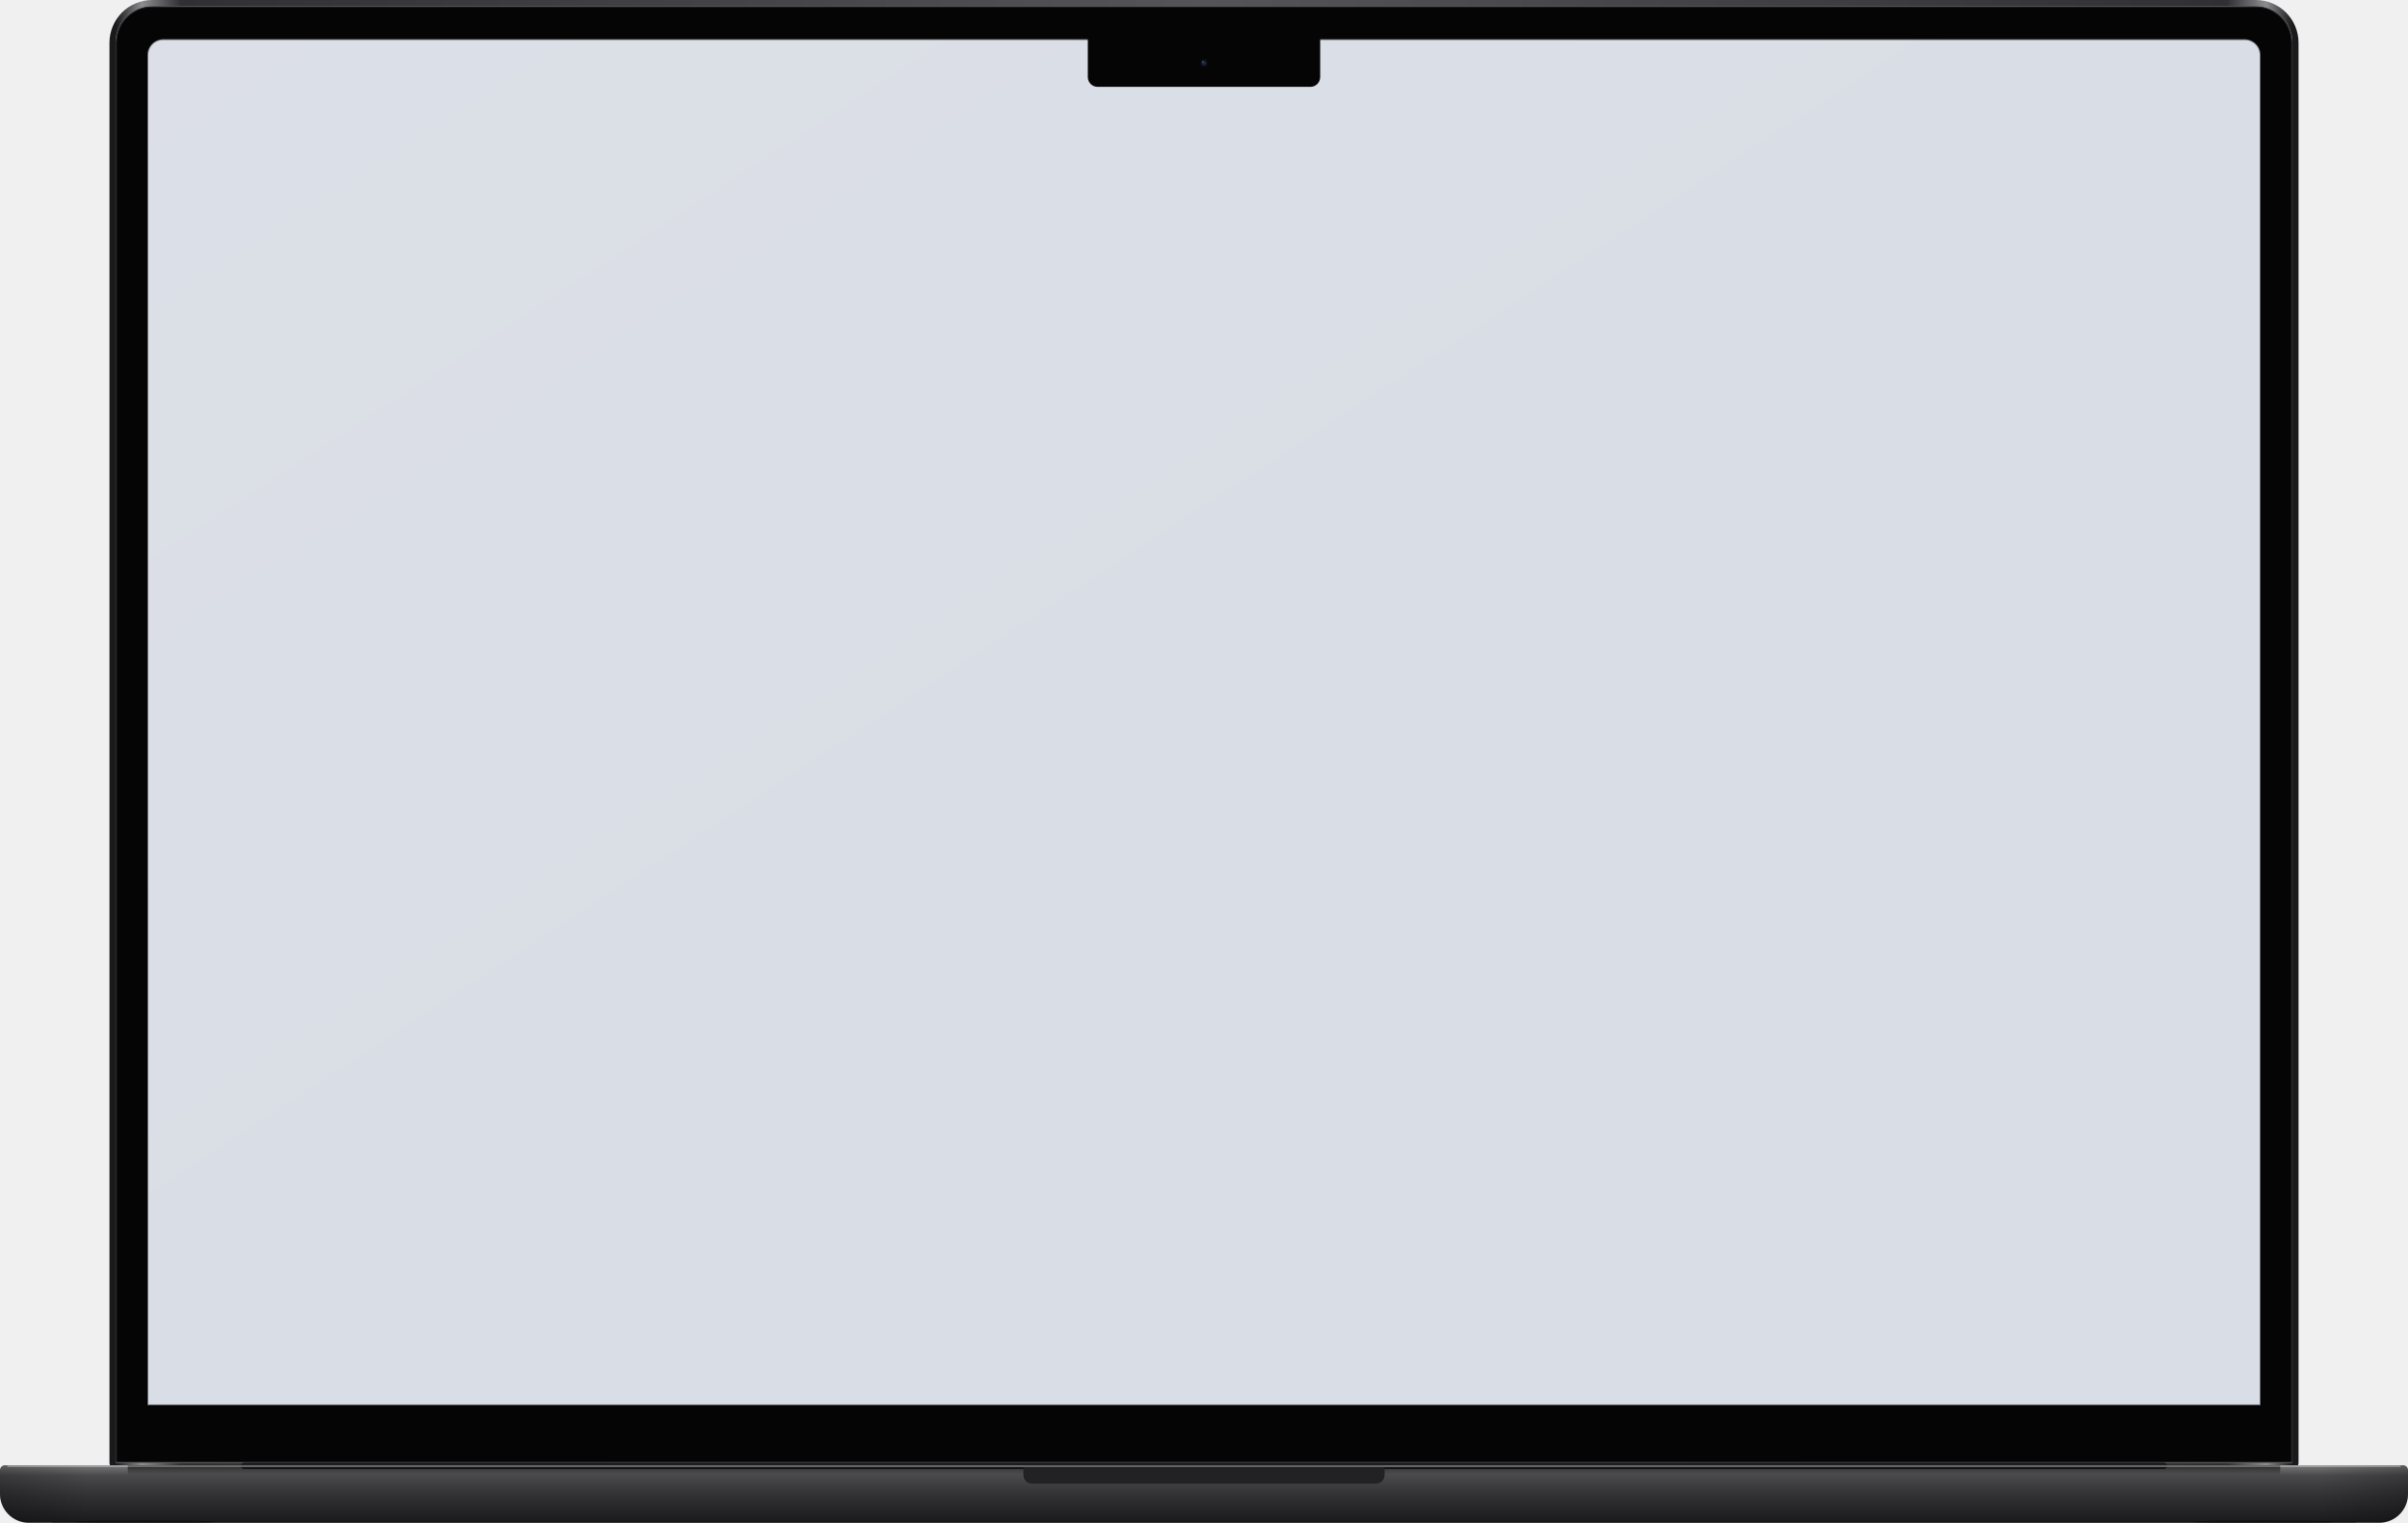
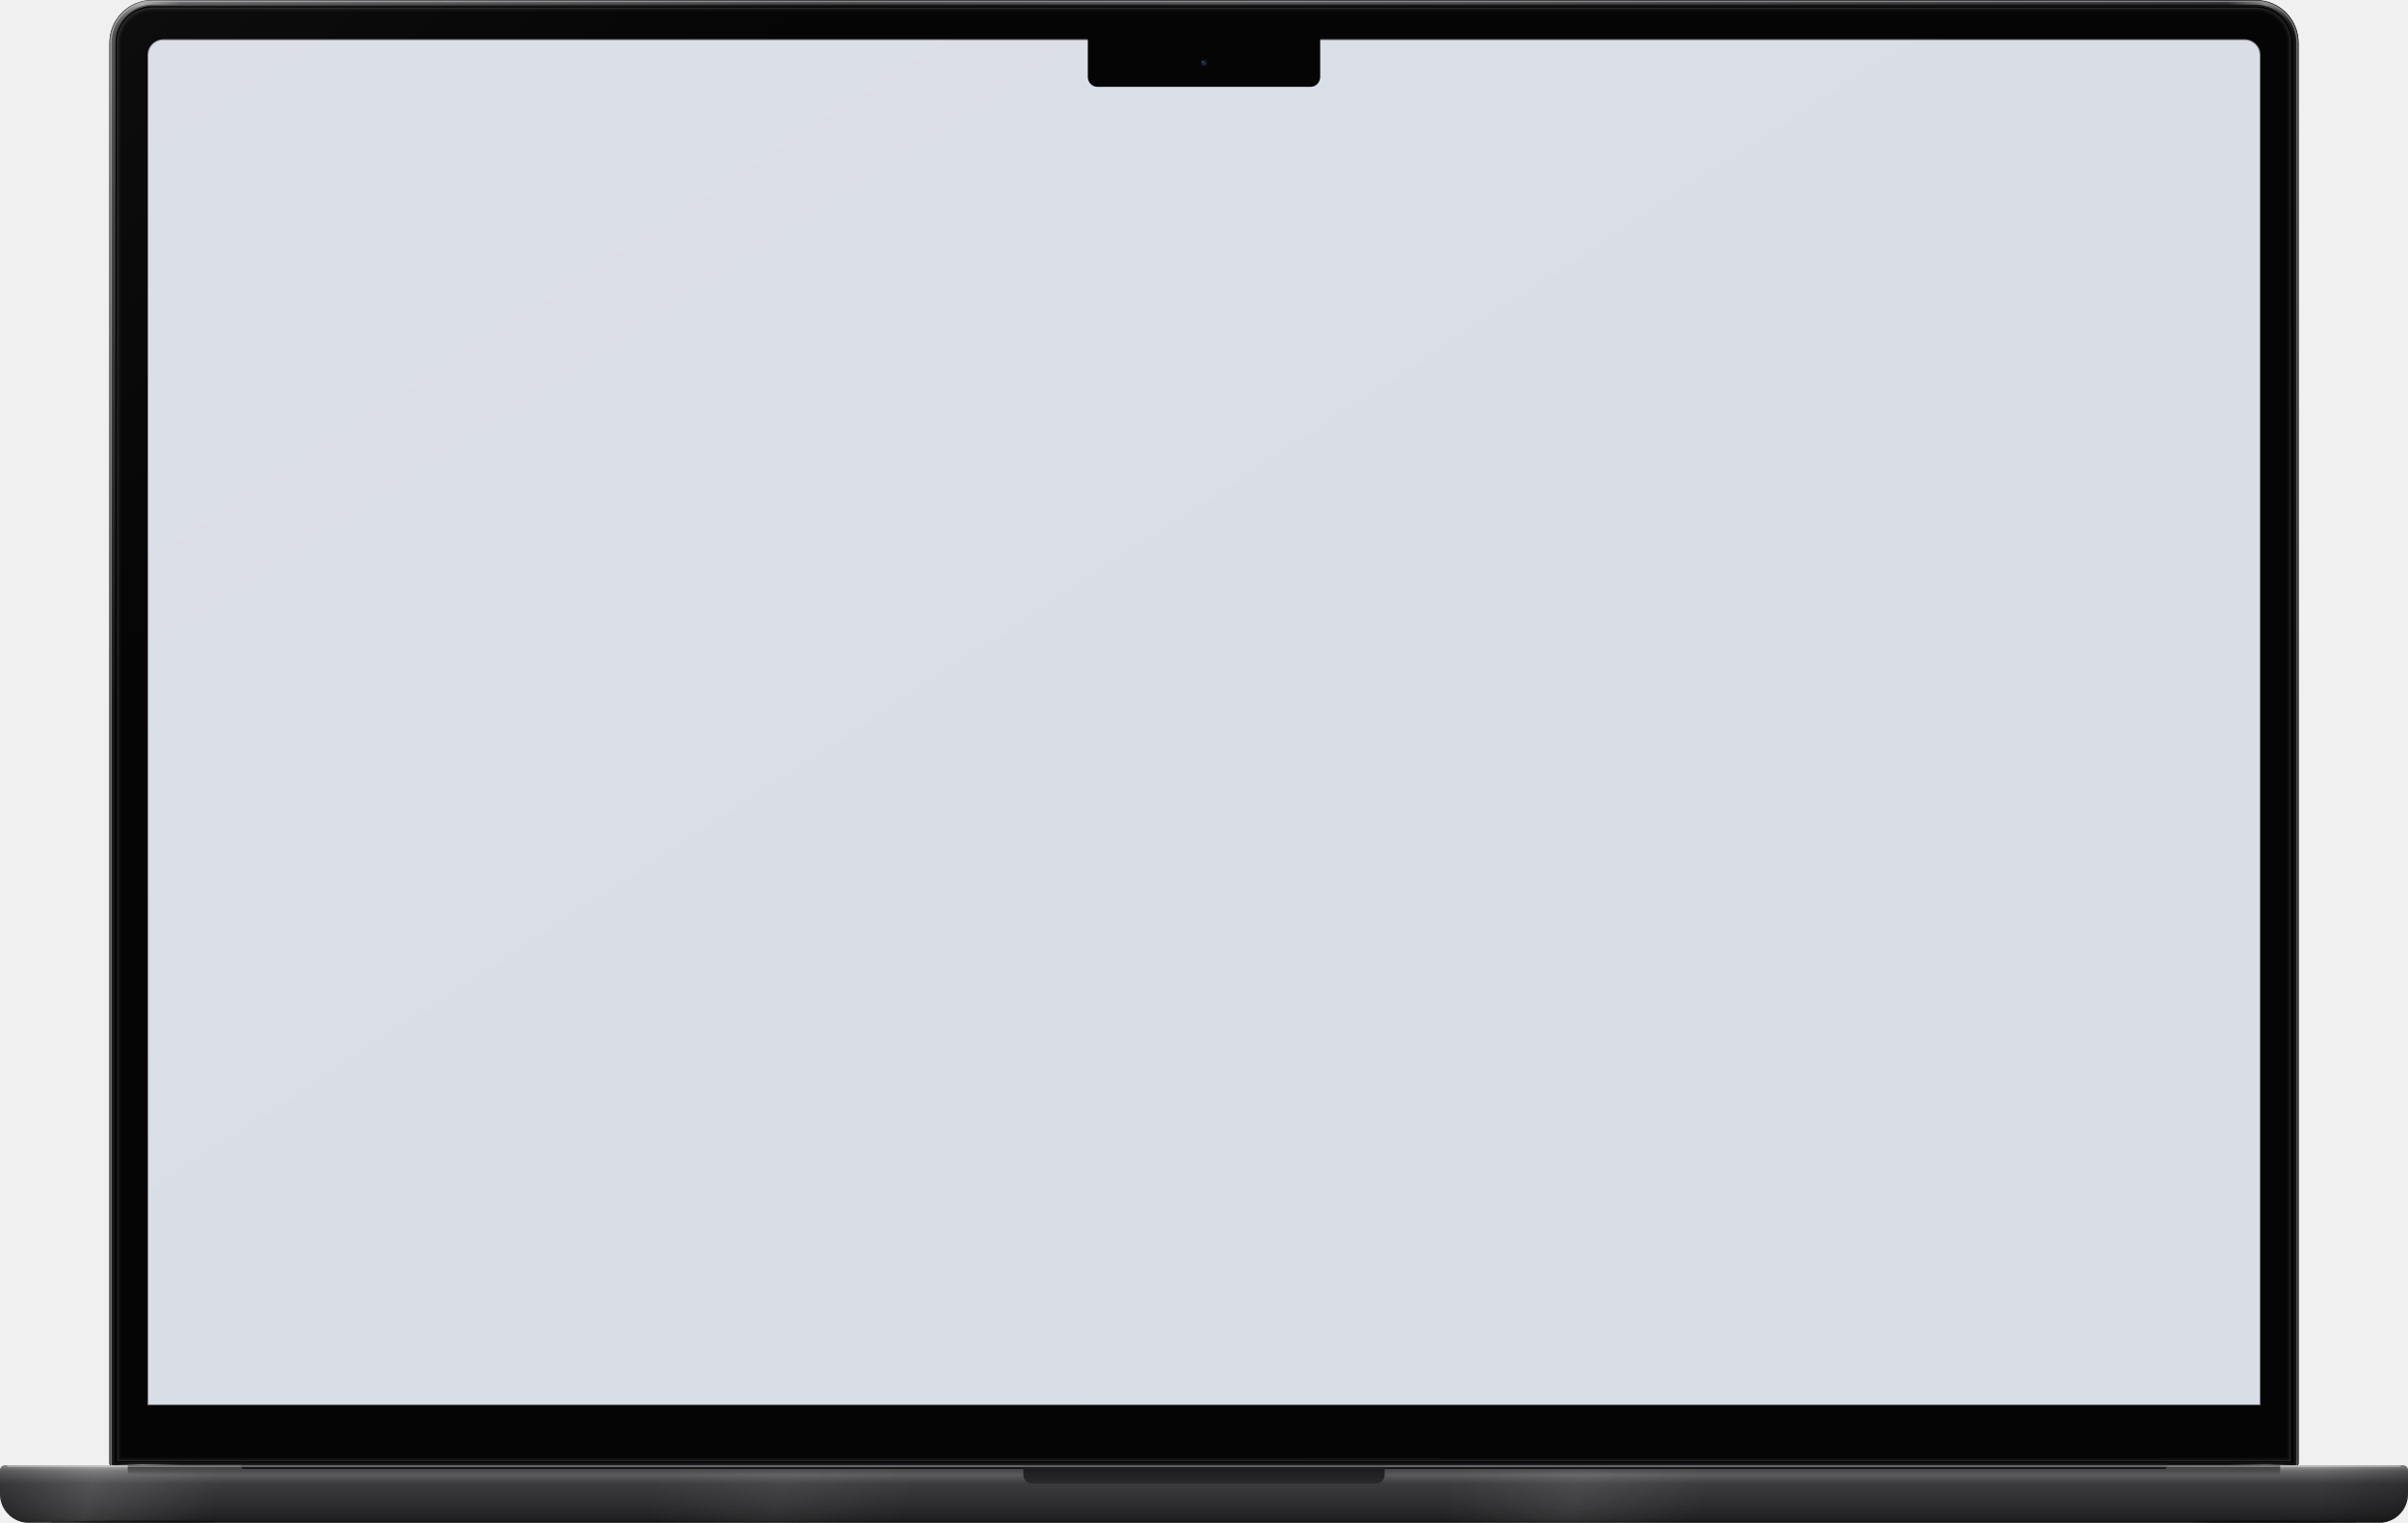
<svg xmlns="http://www.w3.org/2000/svg" width="3938" height="2490" viewBox="0 0 3938 2490">
  <defs>
    <linearGradient id="glare" x1="0" y1="0" x2="1" y2="1">
      <stop offset="0" stop-color="#ffffff" stop-opacity="0.07" />
      <stop offset="0.42" stop-color="#ffffff" stop-opacity="0.015" />
      <stop offset="0.43" stop-color="#ffffff" stop-opacity="0" />
      <stop offset="1" stop-color="#ffffff" stop-opacity="0" />
    </linearGradient>
    <linearGradient id="deck" x1="0" y1="0" x2="0" y2="1">
-       <stop offset="0" stop-color="#78787a" />
-       <stop offset="0.18" stop-color="#49494b" />
-       <stop offset="0.55" stop-color="#303033" />
-       <stop offset="1" stop-color="#1a1a1c" />
+       <stop offset="0" stop-color="#a2a2a3" />
+       <stop offset="0.1" stop-color="#6a6a6c" />
+       <stop offset="0.32" stop-color="#3c3c3f" />
+       <stop offset="0.7" stop-color="#2c2c2f" />
+       <stop offset="0.9" stop-color="#222224" />
+       <stop offset="1" stop-color="#161617" />
    </linearGradient>
    <linearGradient id="deckx" x1="0" y1="0" x2="1" y2="0">
      <stop offset="0" stop-color="#000" stop-opacity="0.25" />
      <stop offset="0.04" stop-color="#000" stop-opacity="0" />
      <stop offset="0.96" stop-color="#000" stop-opacity="0" />
      <stop offset="1" stop-color="#000" stop-opacity="0.25" />
    </linearGradient>
    <linearGradient id="hinge" x1="0" y1="0" x2="0" y2="1">
      <stop offset="0" stop-color="#000" stop-opacity="0.7" />
      <stop offset="1" stop-color="#000" stop-opacity="0" />
    </linearGradient>
    <linearGradient id="lidedge" x1="0" y1="0" x2="1" y2="0">
      <stop offset="0" stop-color="#1a1a1c" />
      <stop offset="0.012" stop-color="#8d8d8f" />
      <stop offset="0.03" stop-color="#303033" />
      <stop offset="0.5" stop-color="#555558" />
      <stop offset="0.97" stop-color="#303033" />
      <stop offset="0.988" stop-color="#8d8d8f" />
      <stop offset="1" stop-color="#1a1a1c" />
    </linearGradient>
+     <linearGradient id="keylight" gradientUnits="userSpaceOnUse" x1="0" y1="0" x2="2362.8" y2="2490">
+       <stop offset="0" stop-color="#fff" stop-opacity="0.32" />
+       <stop offset="0.28" stop-color="#fff" stop-opacity="0" />
+       <stop offset="0.7" stop-color="#000" stop-opacity="0" />
+       <stop offset="1" stop-color="#000" stop-opacity="0.28" />
+     </linearGradient>
+     <linearGradient id="streaks" gradientUnits="userSpaceOnUse" x1="0" y1="373.5" x2="3938" y2="1369.5">
+       <stop offset="0.11" stop-color="#fff" stop-opacity="0" />
+       <stop offset="0.16" stop-color="#fff" stop-opacity="0.5" />
+       <stop offset="0.21" stop-color="#fff" stop-opacity="0" />
+       <stop offset="0.38" stop-color="#fff" stop-opacity="0" />
+       <stop offset="0.43" stop-color="#fff" stop-opacity="0.22" />
+       <stop offset="0.48" stop-color="#fff" stop-opacity="0" />
+       <stop offset="0.69" stop-color="#fff" stop-opacity="0" />
+       <stop offset="0.74" stop-color="#fff" stop-opacity="0.35" />
+       <stop offset="0.79" stop-color="#fff" stop-opacity="0" />
+     </linearGradient>
+     <linearGradient id="thumb" x1="0" y1="0" x2="0" y2="1">
+       <stop offset="0" stop-color="#1a1a1c" />
+       <stop offset="1" stop-color="#2a2a2d" />
+     </linearGradient>
    <linearGradient id="barrel" x1="0" y1="0" x2="0" y2="1">
      <stop offset="0" stop-color="#0a0a0b" />
      <stop offset="0.45" stop-color="#2c2c30" />
      <stop offset="1" stop-color="#0a0a0b" />
    </linearGradient>
  </defs>
  <path fill="#d9dde5" d="M267,64H3671A26,26 0 0 1 3697,90V2298H241V90A26,26 0 0 1 267,64Z" />
  <path fill-rule="evenodd" fill="url(#lidedge)" d="M249,0H3689A70,70 0 0 1 3759,70V2392A10,10 0 0 1 3749,2402H189A10,10 0 0 1 179,2392V70A70,70 0 0 1 249,0ZM249,10H3689A60,60 0 0 1 3749,70V2392H189V70A60,60 0 0 1 249,10Z" />
+   <path fill="none" stroke="#18181a" stroke-opacity="0.9" stroke-width="1.2" d="M249,0.6H3689A69.4,69.4 0 0 1 3758.4,70V2392A9.4,9.4 0 0 1 3749,2401.4H189A9.4,9.4 0 0 1 179.6,2392V70A69.4,69.4 0 0 1 249,0.6Z" />
+   <path fill="none" stroke="#989899" stroke-opacity="0.8" stroke-width="2.3" d="M249,2.35H3689A67.65,67.65 0 0 1 3756.65,70V2392A7.65,7.65 0 0 1 3749,2399.65H189A7.65,7.65 0 0 1 181.35,2392V70A67.65,67.65 0 0 1 249,2.35Z" />
+   <path fill="none" stroke="#050506" stroke-opacity="0.8" stroke-width="2.5" d="M249,8.75H3689A61.25,61.25 0 0 1 3750.25,70V2392A1.25,1.25 0 0 1 3749,2393.25H189A1.25,1.25 0 0 1 187.75,2392V70A61.25,61.25 0 0 1 249,8.75Z" />
+   <path fill-rule="evenodd" fill="url(#keylight)" d="M249,0H3689A70,70 0 0 1 3759,70V2392A10,10 0 0 1 3749,2402H189A10,10 0 0 1 179,2392V70A70,70 0 0 1 249,0ZM249,10H3689A60,60 0 0 1 3749,70V2392H189V70A60,60 0 0 1 249,10Z" />
  <path fill-rule="evenodd" fill="#050506" d="M249,10H3689A60,60 0 0 1 3749,70V2392H189V70A60,60 0 0 1 249,10ZM267,64H3671A26,26 0 0 1 3697,90V2298H241V90A26,26 0 0 1 267,64Z" />
-   <path fill="none" stroke="#ffffff" stroke-opacity="0.14" stroke-width="2" d="M249,11H3689A59,59 0 0 1 3748,70V2391H190V70A59,59 0 0 1 249,11Z" />
+   <path fill="none" stroke="#000000" stroke-opacity="0.9" stroke-width="2.4" d="M249,11.2H3689A58.8,58.8 0 0 1 3747.8,70V2390.8H190.2V70A58.8,58.8 0 0 1 249,11.2Z" />
+   <path fill="none" stroke="#ffffff" stroke-opacity="0.14" stroke-width="2" d="M249,13.4H3689A56.6,56.6 0 0 1 3745.6,70V2388.6H192.4V70A56.6,56.6 0 0 1 249,13.4Z" />
+   <path fill="none" stroke="#ffffff" stroke-opacity="0.04" stroke-width="3.6" d="M249,16.2H3689A53.8,53.8 0 0 1 3742.8,70V2385.8H195.2V70A53.8,53.8 0 0 1 249,16.2Z" />
+   <path fill-rule="evenodd" fill="url(#keylight)" opacity="0.12" d="M249,10H3689A60,60 0 0 1 3749,70V2392H189V70A60,60 0 0 1 249,10ZM267,64H3671A26,26 0 0 1 3697,90V2298H241V90A26,26 0 0 1 267,64Z" />
  <path fill="none" stroke="#000" stroke-opacity="0.55" stroke-width="3" d="M267,64H3671A26,26 0 0 1 3697,90V2298H241V90A26,26 0 0 1 267,64Z" />
  <path fill="url(#glare)" d="M267,64H3671A26,26 0 0 1 3697,90V2298H241V90A26,26 0 0 1 267,64Z" />
  <path fill="#050506" d="M1779,60H2159V126A16,16 0 0 1 2143,142H1795A16,16 0 0 1 1779,126V60Z" />
  <circle cx="1969" cy="103" r="8" fill="#07080b" />
  <circle cx="1969" cy="103" r="4.96" fill="#141a26" />
  <circle cx="1969" cy="103" r="2.72" fill="#1e2a40" />
  <circle cx="1967" cy="101" r="1.12" fill="#ffffff" fill-opacity="0.35" />
  <path fill="url(#deck)" d="M8,2396H3930A8,8 0 0 1 3938,2404V2443A47,47 0 0 1 3891,2490H47A47,47 0 0 1 0,2443V2404A8,8 0 0 1 8,2396Z" />
  <path fill="url(#deckx)" d="M8,2396H3930A8,8 0 0 1 3938,2404V2443A47,47 0 0 1 3891,2490H47A47,47 0 0 1 0,2443V2404A8,8 0 0 1 8,2396Z" />
+   <path fill="url(#streaks)" opacity="0.25" d="M8,2396H3930A8,8 0 0 1 3938,2404V2443A47,47 0 0 1 3891,2490H47A47,47 0 0 1 0,2443V2404A8,8 0 0 1 8,2396Z" />
  <path fill="url(#hinge)" d="M209,2396H3729V2412H209V2396Z" />
  <path fill="url(#barrel)" d="M398.8,2392H3539.2A5,5 0 0 1 3544.2,2397V2397A5,5 0 0 1 3539.2,2402H398.8A5,5 0 0 1 393.8,2397V2397A5,5 0 0 1 398.8,2392Z" />
  <ellipse cx="236.28" cy="2488.5" rx="118.14" ry="2.5" fill="#000" fill-opacity="0.35" />
  <ellipse cx="3701.72" cy="2488.5" rx="118.14" ry="2.5" fill="#000" fill-opacity="0.35" />
  <path fill="none" stroke="#000" stroke-opacity="0.35" stroke-width="2" d="M84.6,2489 H3853.4" />
-   <path fill="#222224" d="M1673.65,2396H2264.35V2412.08A14,14 0 0 1 2250.35,2426.08H1687.65A14,14 0 0 1 1673.65,2412.08V2396Z" />
+   <path fill="url(#thumb)" d="M1673.65,2396H2264.35V2412.08A14,14 0 0 1 2250.35,2426.08H1687.65A14,14 0 0 1 1673.65,2412.08V2396Z" />
  <path stroke="#fff" stroke-opacity="0.45" stroke-width="2" d="M12,2397.5 H3926" />
</svg>
